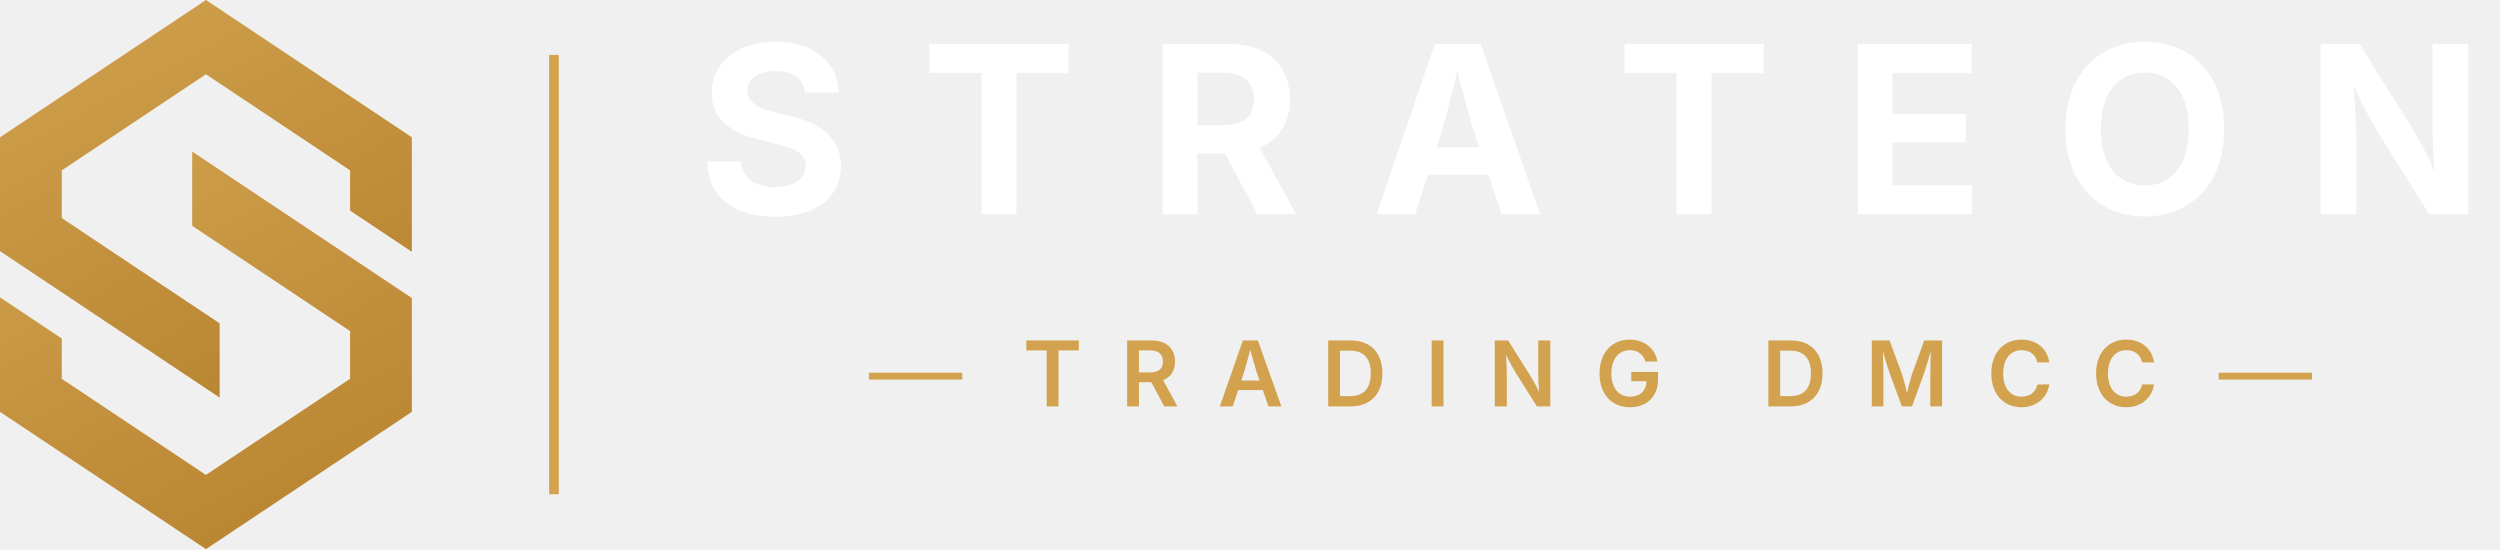
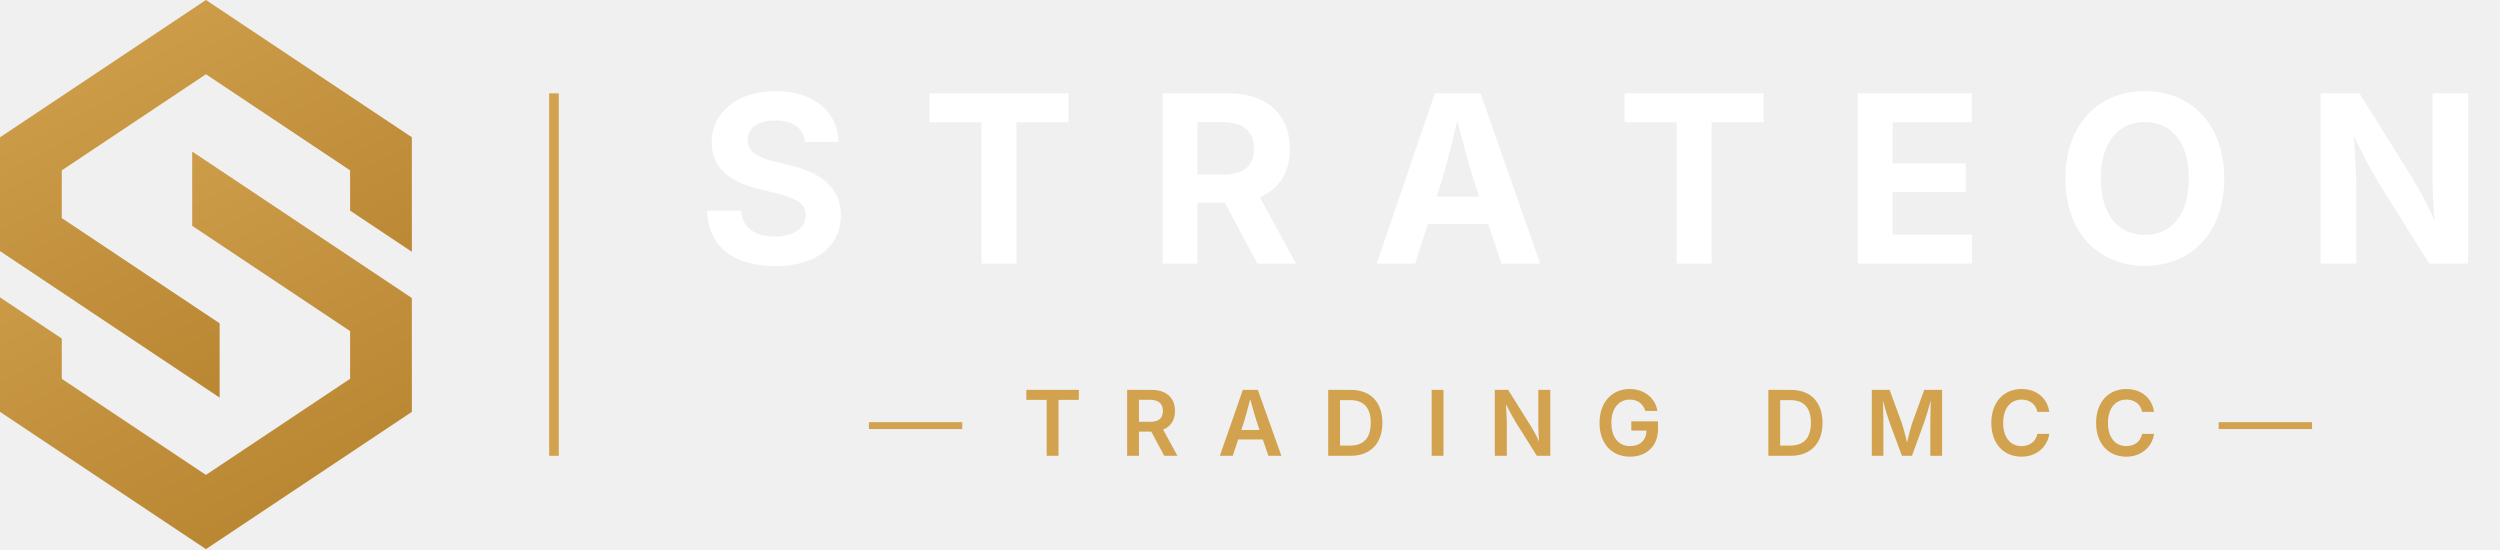
<svg xmlns="http://www.w3.org/2000/svg" viewBox="0 0 910.492 200" width="910.492" height="200">
  <defs>
-     <linearGradient id="au" x1="0" y1="0" x2="0.55" y2="1">
+     <linearGradient id="au-h-dark" x1="0" y1="0" x2="0.55" y2="1">
      <stop offset="0" stop-color="#D2A24E" />
      <stop offset="1" stop-color="#B98632" />
    </linearGradient>
  </defs>
-   <polygon points="75,0 150,50 150,91.71 127.5,76.71 127.5,62.04 75,27.04 22.5,62.04 22.5,79.42 80,117.76 80,144.8 0,91.46 0,50" fill="url(#au)" />
-   <polygon points="75,200 0,150 0,108.29 22.5,123.29 22.5,137.96 75,172.96 127.5,137.96 127.5,120.58 70,82.24 70,55.2 150,108.54 150,150" fill="url(#au)" />
-   <rect x="200" y="20" width="3.5" height="160" fill="#D2A24E" />
-   <path d="M282.337 78.915C297.4 78.915 306.263 71.634 306.263 60.357C306.263 49.954 298.191 44.628 287.746 42.215L282.129 40.842C276.886 39.593 272.226 37.638 272.226 33.019C272.226 28.858 275.887 25.862 282.379 25.862C288.745 25.862 292.698 28.733 293.156 33.685H305.431C305.223 22.783 296.235 15.168 282.503 15.168C269.021 15.168 259.201 22.658 259.201 33.851C259.201 42.881 265.485 48.165 275.97 50.703L282.795 52.409C289.536 54.074 293.489 56.03 293.489 60.274C293.489 64.976 288.995 68.18 282.212 68.18C275.346 68.18 270.311 65.059 269.895 58.776H257.537C257.911 71.966 267.44 78.915 282.337 78.915Z M338.486 26.528H357.461V78.0H370.194V26.528H389.127V16.0H338.486Z M423.431 78.0H436.122V55.863H446.108L457.926 78.0H471.99L458.8 53.824C465.874 50.787 469.785 44.67 469.785 36.181C469.785 23.989 461.712 16.0 447.606 16.0H423.431ZM436.122 45.585V26.486H445.235C453.016 26.486 456.678 29.94 456.678 36.181C456.678 42.381 453.016 45.585 445.276 45.585Z M501.384 78.0H515.407L520.026 63.603H542.038L546.823 78.0H560.929L539.208 16.0H522.564ZM523.188 53.658 524.977 48.082C526.85 41.84 528.681 34.475 530.761 25.945C532.925 34.392 534.881 41.715 536.878 48.082L538.751 53.658Z M591.654 26.528H610.629V78.0H623.362V26.528H642.295V16.0H591.654Z M676.599 78.0H718.168V67.472H689.29V51.868H715.921V41.507H689.29V26.528H718.085V16.0H676.599Z M781.141 78.832C797.578 78.832 810.061 67.223 810.061 47.042C810.061 26.777 797.578 15.168 781.141 15.168C764.705 15.168 752.222 26.777 752.222 47.042C752.222 67.181 764.705 78.832 781.141 78.832ZM781.141 67.556C771.529 67.556 765.121 60.315 765.121 47.042C765.121 33.726 771.529 26.444 781.141 26.444C790.754 26.444 797.162 33.685 797.162 47.042C797.162 60.315 790.754 67.556 781.141 67.556Z M845.155 78.0H858.138V49.497C858.138 45.835 857.763 39.177 857.306 31.687C861.134 39.427 863.423 43.962 866.876 49.538L884.686 78.0H898.875V16.0H885.892V45.752C885.892 49.83 886.225 56.487 886.683 62.562C883.978 56.113 881.357 51.411 878.902 47.374L859.303 16.0H845.155Z" fill="#FFFFFF" />
-   <path d="M373.79 127.624H381.2V148.0H385.5V127.624H392.894V124.0H373.79Z M410.502 148.0H414.802V139.189H419.28L424 148.0H428.816L423.613 138.464C426.448 137.337 427.93 134.937 427.93 131.683C427.93 127.109 424.998 124.0 419.474 124.0H410.502ZM414.802 135.63V127.608H418.813C422.083 127.608 423.533 129.122 423.533 131.683C423.533 134.228 422.083 135.63 418.845 135.63Z M444.265 148.0H448.969L450.934 142.056H459.906L461.951 148.0H466.671L458.102 124.0H452.641ZM452.077 138.593 453.092 135.533C453.753 133.391 454.477 130.701 455.331 127.35C456.217 130.668 456.974 133.326 457.683 135.533L458.73 138.593Z M491.849 148.0C499.162 148.0 503.463 143.474 503.463 135.968C503.463 128.51 499.162 124.0 492.01 124.0H483.731V148.0ZM488.032 144.279V127.721H491.752C496.665 127.721 499.226 130.475 499.226 135.968C499.226 141.509 496.665 144.279 491.64 144.279Z M525.709 124.0H521.409V148.0H525.709Z M544.397 148.0H548.778V136.081C548.778 134.744 548.633 132.215 548.472 129.251C550.082 132.376 550.984 134.083 552.241 136.097L559.731 148.0H564.611V124.0H560.246V136.596C560.246 138.062 560.343 140.494 560.504 142.813C559.457 140.413 558.41 138.593 557.556 137.224L549.261 124.0H544.397Z M593.656 148.322C599.583 148.322 603.835 144.505 603.835 138.336V135.452H594.123V138.835H599.664C599.583 142.282 597.28 144.472 593.672 144.472C589.629 144.472 586.858 141.428 586.858 136.0C586.858 130.556 589.693 127.528 593.575 127.528C596.49 127.528 598.456 129.106 599.229 131.667H603.626C602.885 126.948 598.81 123.678 593.527 123.678C587.245 123.678 582.541 128.301 582.541 136.032C582.541 143.619 587.035 148.322 593.656 148.322Z M652.147 148.0C659.459 148.0 663.76 143.474 663.76 135.968C663.76 128.51 659.459 124.0 652.308 124.0H644.028V148.0ZM648.329 144.279V127.721H652.05C656.963 127.721 659.524 130.475 659.524 135.968C659.524 141.509 656.963 144.279 651.937 144.279Z M681.706 148.0H685.926V135.887C685.926 134.067 685.83 130.749 685.765 128.027C686.651 131.119 687.618 134.325 688.181 135.887L692.675 148.0H696.332L700.761 135.887C701.325 134.277 702.34 130.974 703.161 127.898C703.113 130.749 703.016 134.099 703.016 135.887V148.0H707.301V124.0H700.81L696.299 136.387C695.832 137.82 695.091 140.784 694.528 143.152C693.98 140.752 693.223 137.804 692.74 136.387L688.181 124.0H681.706Z M736.216 148.322C741.886 148.322 745.687 144.601 746.348 140.011H741.999C741.451 142.846 739.132 144.472 736.264 144.472C732.366 144.472 729.548 141.525 729.548 136.016C729.548 130.572 732.35 127.528 736.281 127.528C739.148 127.528 741.467 129.154 741.999 131.989H746.332C745.575 126.738 741.483 123.678 736.216 123.678C729.95 123.678 725.231 128.252 725.231 136.016C725.231 143.748 729.902 148.322 736.216 148.322Z M774.377 148.322C780.047 148.322 783.848 144.601 784.509 140.011H780.16C779.612 142.846 777.293 144.472 774.425 144.472C770.527 144.472 767.709 141.525 767.709 136.016C767.709 130.572 770.511 127.528 774.442 127.528C777.309 127.528 779.628 129.154 780.16 131.989H784.493C783.736 126.738 779.644 123.678 774.377 123.678C768.111 123.678 763.392 128.252 763.392 136.016C763.392 143.748 768.063 148.322 774.377 148.322Z" fill="#D2A24E" />
-   <rect x="316.453" y="135.75" width="34.0" height="2.5" fill="#D2A24E" />
-   <rect x="808.039" y="135.75" width="34.0" height="2.5" fill="#D2A24E" />
+   <polygon points="75,0 150,50 150,91.71 127.5,76.71 127.5,62.04 75,27.04 22.5,62.04 22.5,79.42 80,117.76 80,144.8 0,91.46 0,50" fill="url(#au-h-dark)" />
+   <polygon points="75,200 0,150 0,108.29 22.5,123.29 22.5,137.96 75,172.96 127.5,137.96 127.5,120.58 70,82.24 70,55.2 150,108.54 150,150" fill="url(#au-h-dark)" />
+   <rect x="200" y="34" width="3.5" height="132" fill="#D2A24E" />
+   <path d="M282.337 96.915C297.4 96.915 306.263 89.634 306.263 78.357C306.263 67.954 298.191 62.628 287.746 60.215L282.129 58.842C276.886 57.593 272.226 55.638 272.226 51.019C272.226 46.858 275.887 43.862 282.379 43.862C288.745 43.862 292.698 46.733 293.156 51.685H305.431C305.223 40.783 296.235 33.168 282.503 33.168C269.021 33.168 259.201 40.658 259.201 51.851C259.201 60.881 265.485 66.165 275.97 68.703L282.795 70.409C289.536 72.074 293.489 74.03 293.489 78.274C293.489 82.976 288.995 86.18 282.212 86.18C275.346 86.18 270.311 83.059 269.895 76.776H257.537C257.911 89.966 267.44 96.915 282.337 96.915Z M338.486 44.528H357.461V96.0H370.194V44.528H389.127V34.0H338.486Z M423.431 96.0H436.122V73.863H446.108L457.926 96.0H471.99L458.8 71.824C465.874 68.787 469.785 62.67 469.785 54.181C469.785 41.989 461.712 34.0 447.606 34.0H423.431ZM436.122 63.585V44.486H445.235C453.016 44.486 456.678 47.94 456.678 54.181C456.678 60.381 453.016 63.585 445.276 63.585Z M501.384 96.0H515.407L520.026 81.603H542.038L546.823 96.0H560.929L539.208 34.0H522.564ZM523.188 71.658 524.977 66.082C526.85 59.84 528.681 52.475 530.761 43.945C532.925 52.392 534.881 59.715 536.878 66.082L538.751 71.658Z M591.654 44.528H610.629V96.0H623.362V44.528H642.295V34.0H591.654Z M676.599 96.0H718.168V85.472H689.29V69.868H715.921V59.507H689.29V44.528H718.085V34.0H676.599Z M781.141 96.832C797.578 96.832 810.061 85.223 810.061 65.042C810.061 44.777 797.578 33.168 781.141 33.168C764.705 33.168 752.222 44.777 752.222 65.042C752.222 85.181 764.705 96.832 781.141 96.832ZM781.141 85.556C771.529 85.556 765.121 78.315 765.121 65.042C765.121 51.726 771.529 44.444 781.141 44.444C790.754 44.444 797.162 51.685 797.162 65.042C797.162 78.315 790.754 85.556 781.141 85.556Z M845.155 96.0H858.138V67.497C858.138 63.835 857.763 57.177 857.306 49.687C861.134 57.427 863.423 61.962 866.876 67.538L884.686 96.0H898.875V34.0H885.892V63.752C885.892 67.83 886.225 74.487 886.683 80.562C883.978 74.113 881.357 69.411 878.902 65.374L859.303 34.0H845.155Z" fill="#FFFFFF" />
+   <path d="M373.79 145.624H381.2V166.0H385.5V145.624H392.894V142.0H373.79Z M410.502 166.0H414.802V157.189H419.28L424 166.0H428.816L423.613 156.464C426.448 155.337 427.93 152.937 427.93 149.683C427.93 145.109 424.998 142.0 419.474 142.0H410.502ZM414.802 153.63V145.608H418.813C422.083 145.608 423.533 147.122 423.533 149.683C423.533 152.228 422.083 153.63 418.845 153.63Z M444.265 166.0H448.969L450.934 160.056H459.906L461.951 166.0H466.671L458.102 142.0H452.641ZM452.077 156.593 453.092 153.533C453.753 151.391 454.477 148.701 455.331 145.35C456.217 148.668 456.974 151.326 457.683 153.533L458.73 156.593Z M491.849 166.0C499.162 166.0 503.463 161.474 503.463 153.968C503.463 146.51 499.162 142.0 492.01 142.0H483.731V166.0ZM488.032 162.279V145.721H491.752C496.665 145.721 499.226 148.475 499.226 153.968C499.226 159.509 496.665 162.279 491.64 162.279Z M525.709 142.0H521.409V166.0H525.709Z M544.397 166.0H548.778V154.081C548.778 152.744 548.633 150.215 548.472 147.251C550.082 150.376 550.984 152.083 552.241 154.097L559.731 166.0H564.611V142.0H560.246V154.596C560.246 156.062 560.343 158.494 560.504 160.813C559.457 158.413 558.41 156.593 557.556 155.224L549.261 142.0H544.397Z M593.656 166.322C599.583 166.322 603.835 162.505 603.835 156.336V153.452H594.123V156.835H599.664C599.583 160.282 597.28 162.472 593.672 162.472C589.629 162.472 586.858 159.428 586.858 154.0C586.858 148.556 589.693 145.528 593.575 145.528C596.49 145.528 598.456 147.106 599.229 149.667H603.626C602.885 144.948 598.81 141.678 593.527 141.678C587.245 141.678 582.541 146.301 582.541 154.032C582.541 161.619 587.035 166.322 593.656 166.322Z M652.147 166.0C659.459 166.0 663.76 161.474 663.76 153.968C663.76 146.51 659.459 142.0 652.308 142.0H644.028V166.0ZM648.329 162.279V145.721H652.05C656.963 145.721 659.524 148.475 659.524 153.968C659.524 159.509 656.963 162.279 651.937 162.279Z M681.706 166.0H685.926V153.887C685.926 152.067 685.83 148.749 685.765 146.027C686.651 149.119 687.618 152.325 688.181 153.887L692.675 166.0H696.332L700.761 153.887C701.325 152.277 702.34 148.974 703.161 145.898C703.113 148.749 703.016 152.099 703.016 153.887V166.0H707.301V142.0H700.81L696.299 154.387C695.832 155.82 695.091 158.784 694.528 161.152C693.98 158.752 693.223 155.804 692.74 154.387L688.181 142.0H681.706Z M736.216 166.322C741.886 166.322 745.687 162.601 746.348 158.011H741.999C741.451 160.846 739.132 162.472 736.264 162.472C732.366 162.472 729.548 159.525 729.548 154.016C729.548 148.572 732.35 145.528 736.281 145.528C739.148 145.528 741.467 147.154 741.999 149.989H746.332C745.575 144.738 741.483 141.678 736.216 141.678C729.95 141.678 725.231 146.252 725.231 154.016C725.231 161.748 729.902 166.322 736.216 166.322Z M774.377 166.322C780.047 166.322 783.848 162.601 784.509 158.011H780.16C779.612 160.846 777.293 162.472 774.425 162.472C770.527 162.472 767.709 159.525 767.709 154.016C767.709 148.572 770.511 145.528 774.442 145.528C777.309 145.528 779.628 147.154 780.16 149.989H784.493C783.736 144.738 779.644 141.678 774.377 141.678C768.111 141.678 763.392 146.252 763.392 154.016C763.392 161.748 768.063 166.322 774.377 166.322Z" fill="#D2A24E" />
+   <rect x="316.453" y="153.75" width="34.0" height="2.5" fill="#D2A24E" />
+   <rect x="808.039" y="153.75" width="34.0" height="2.5" fill="#D2A24E" />
</svg>
